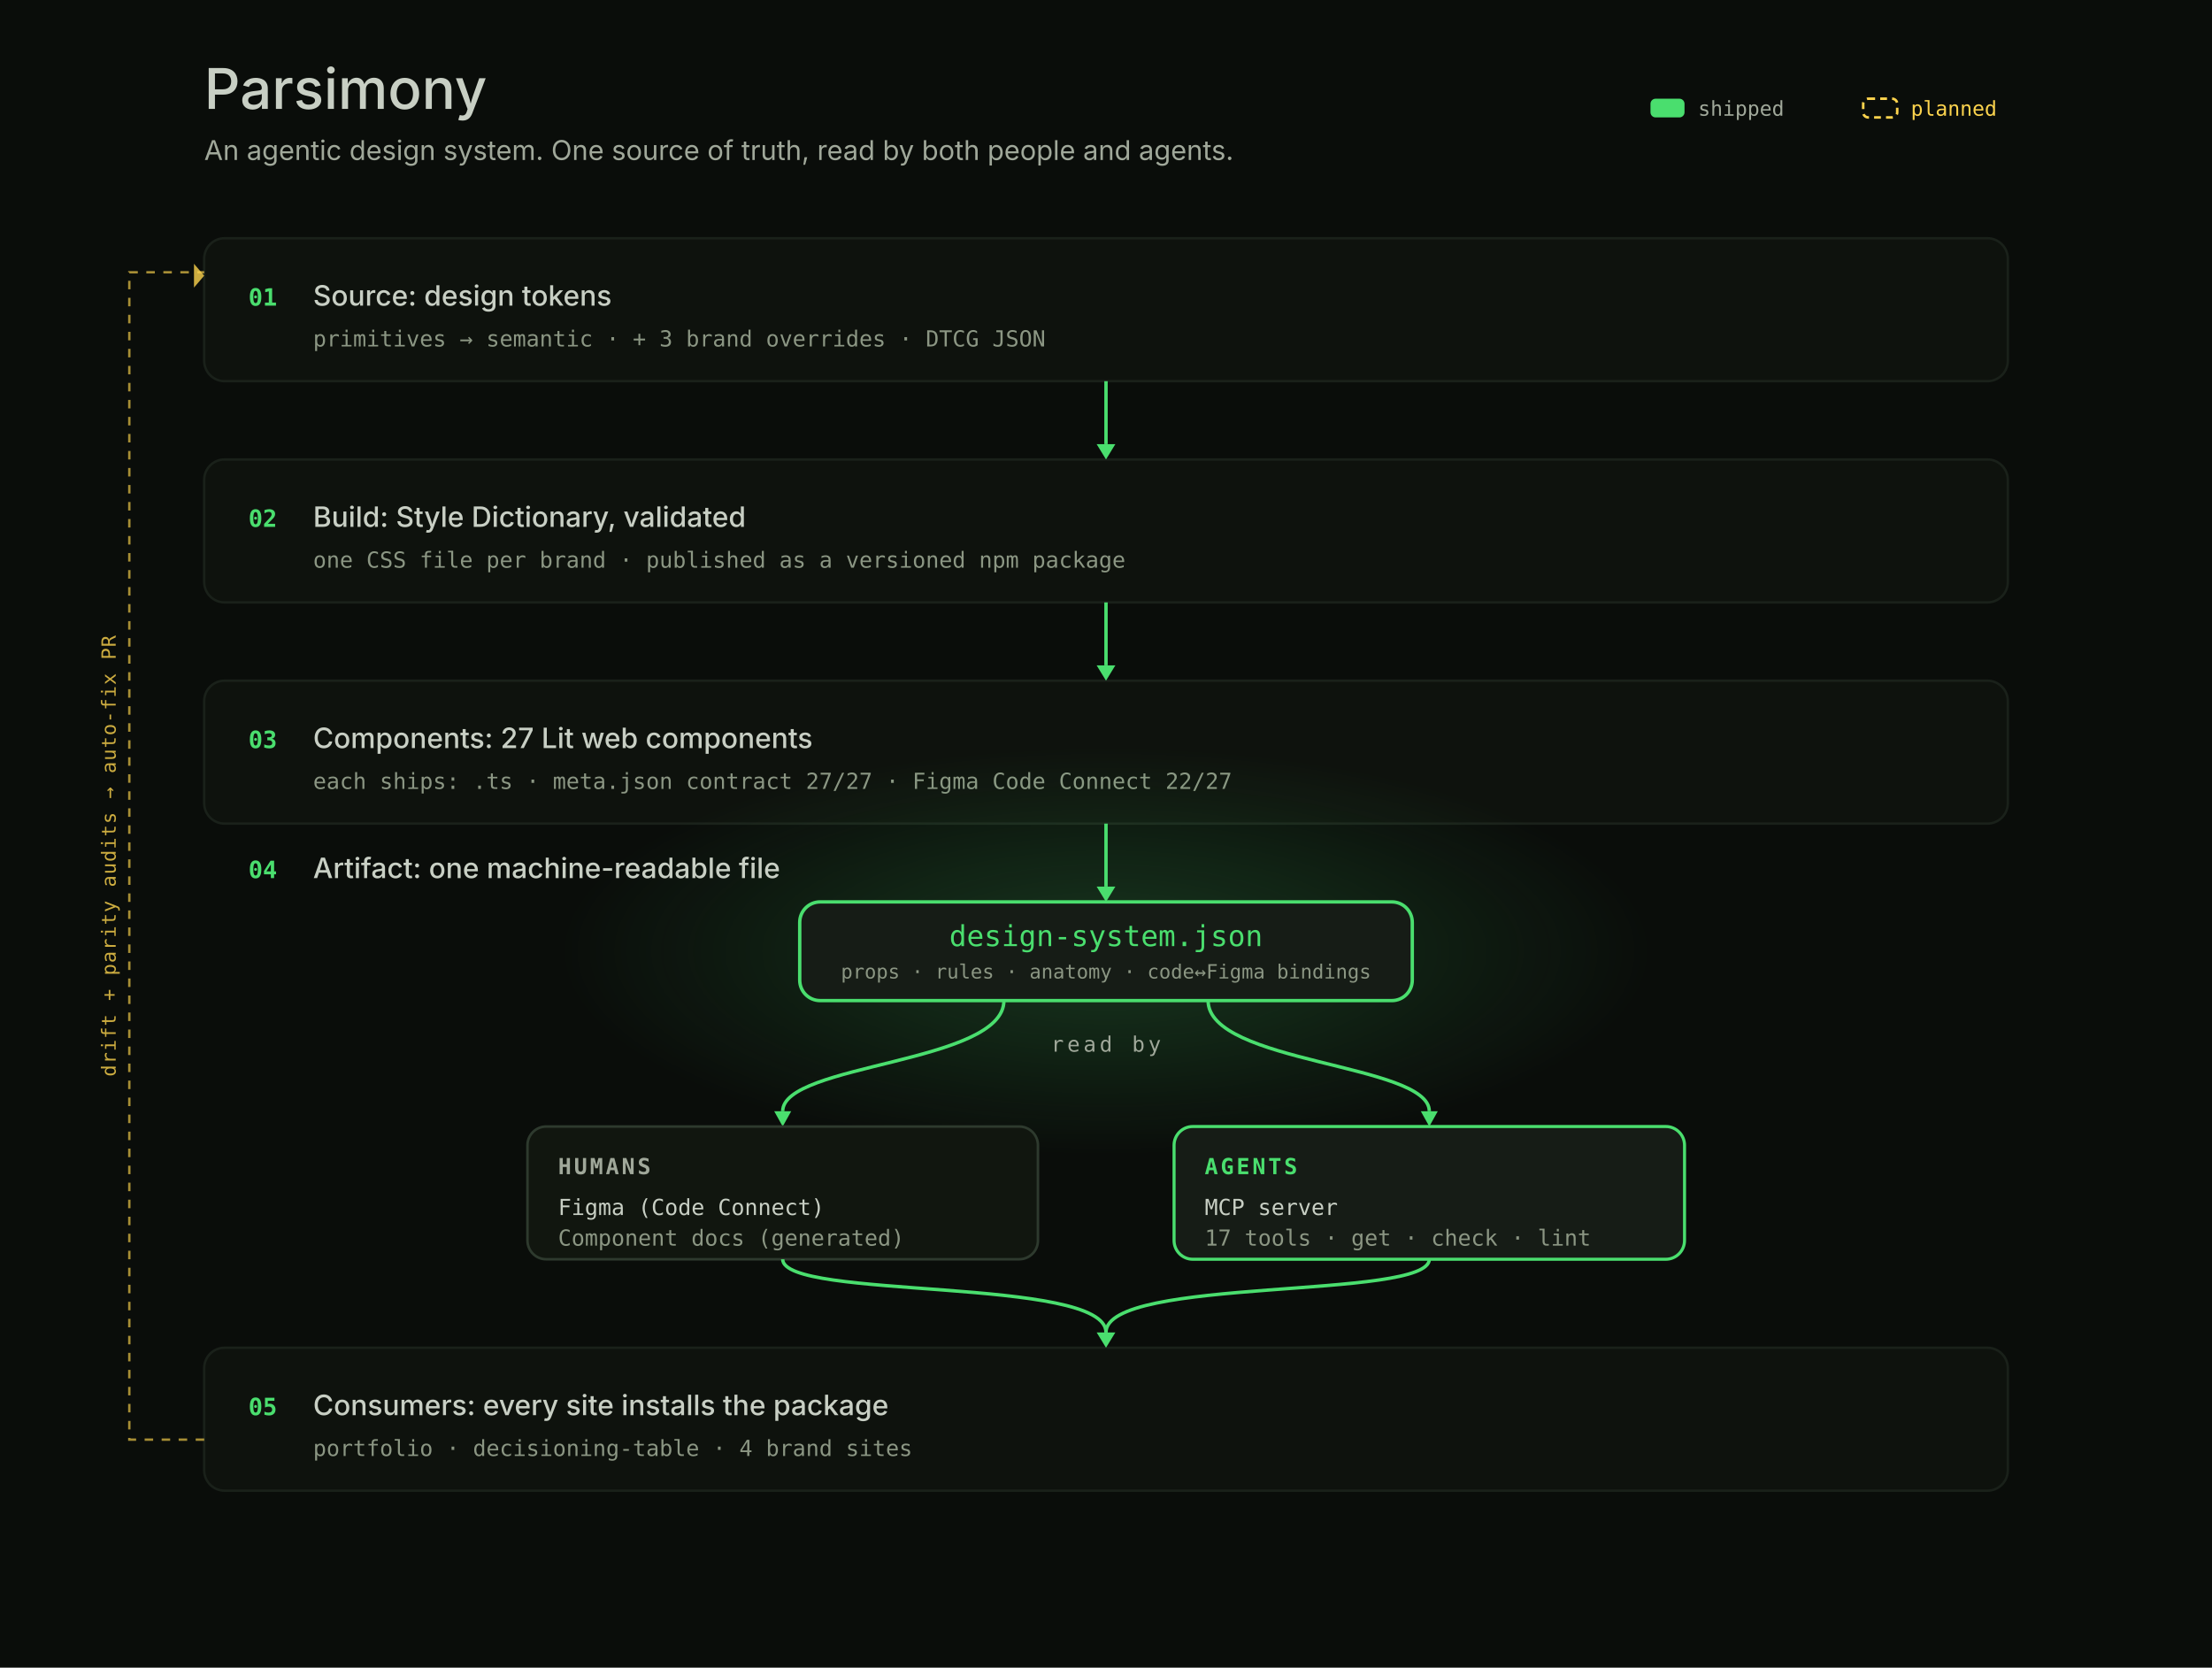
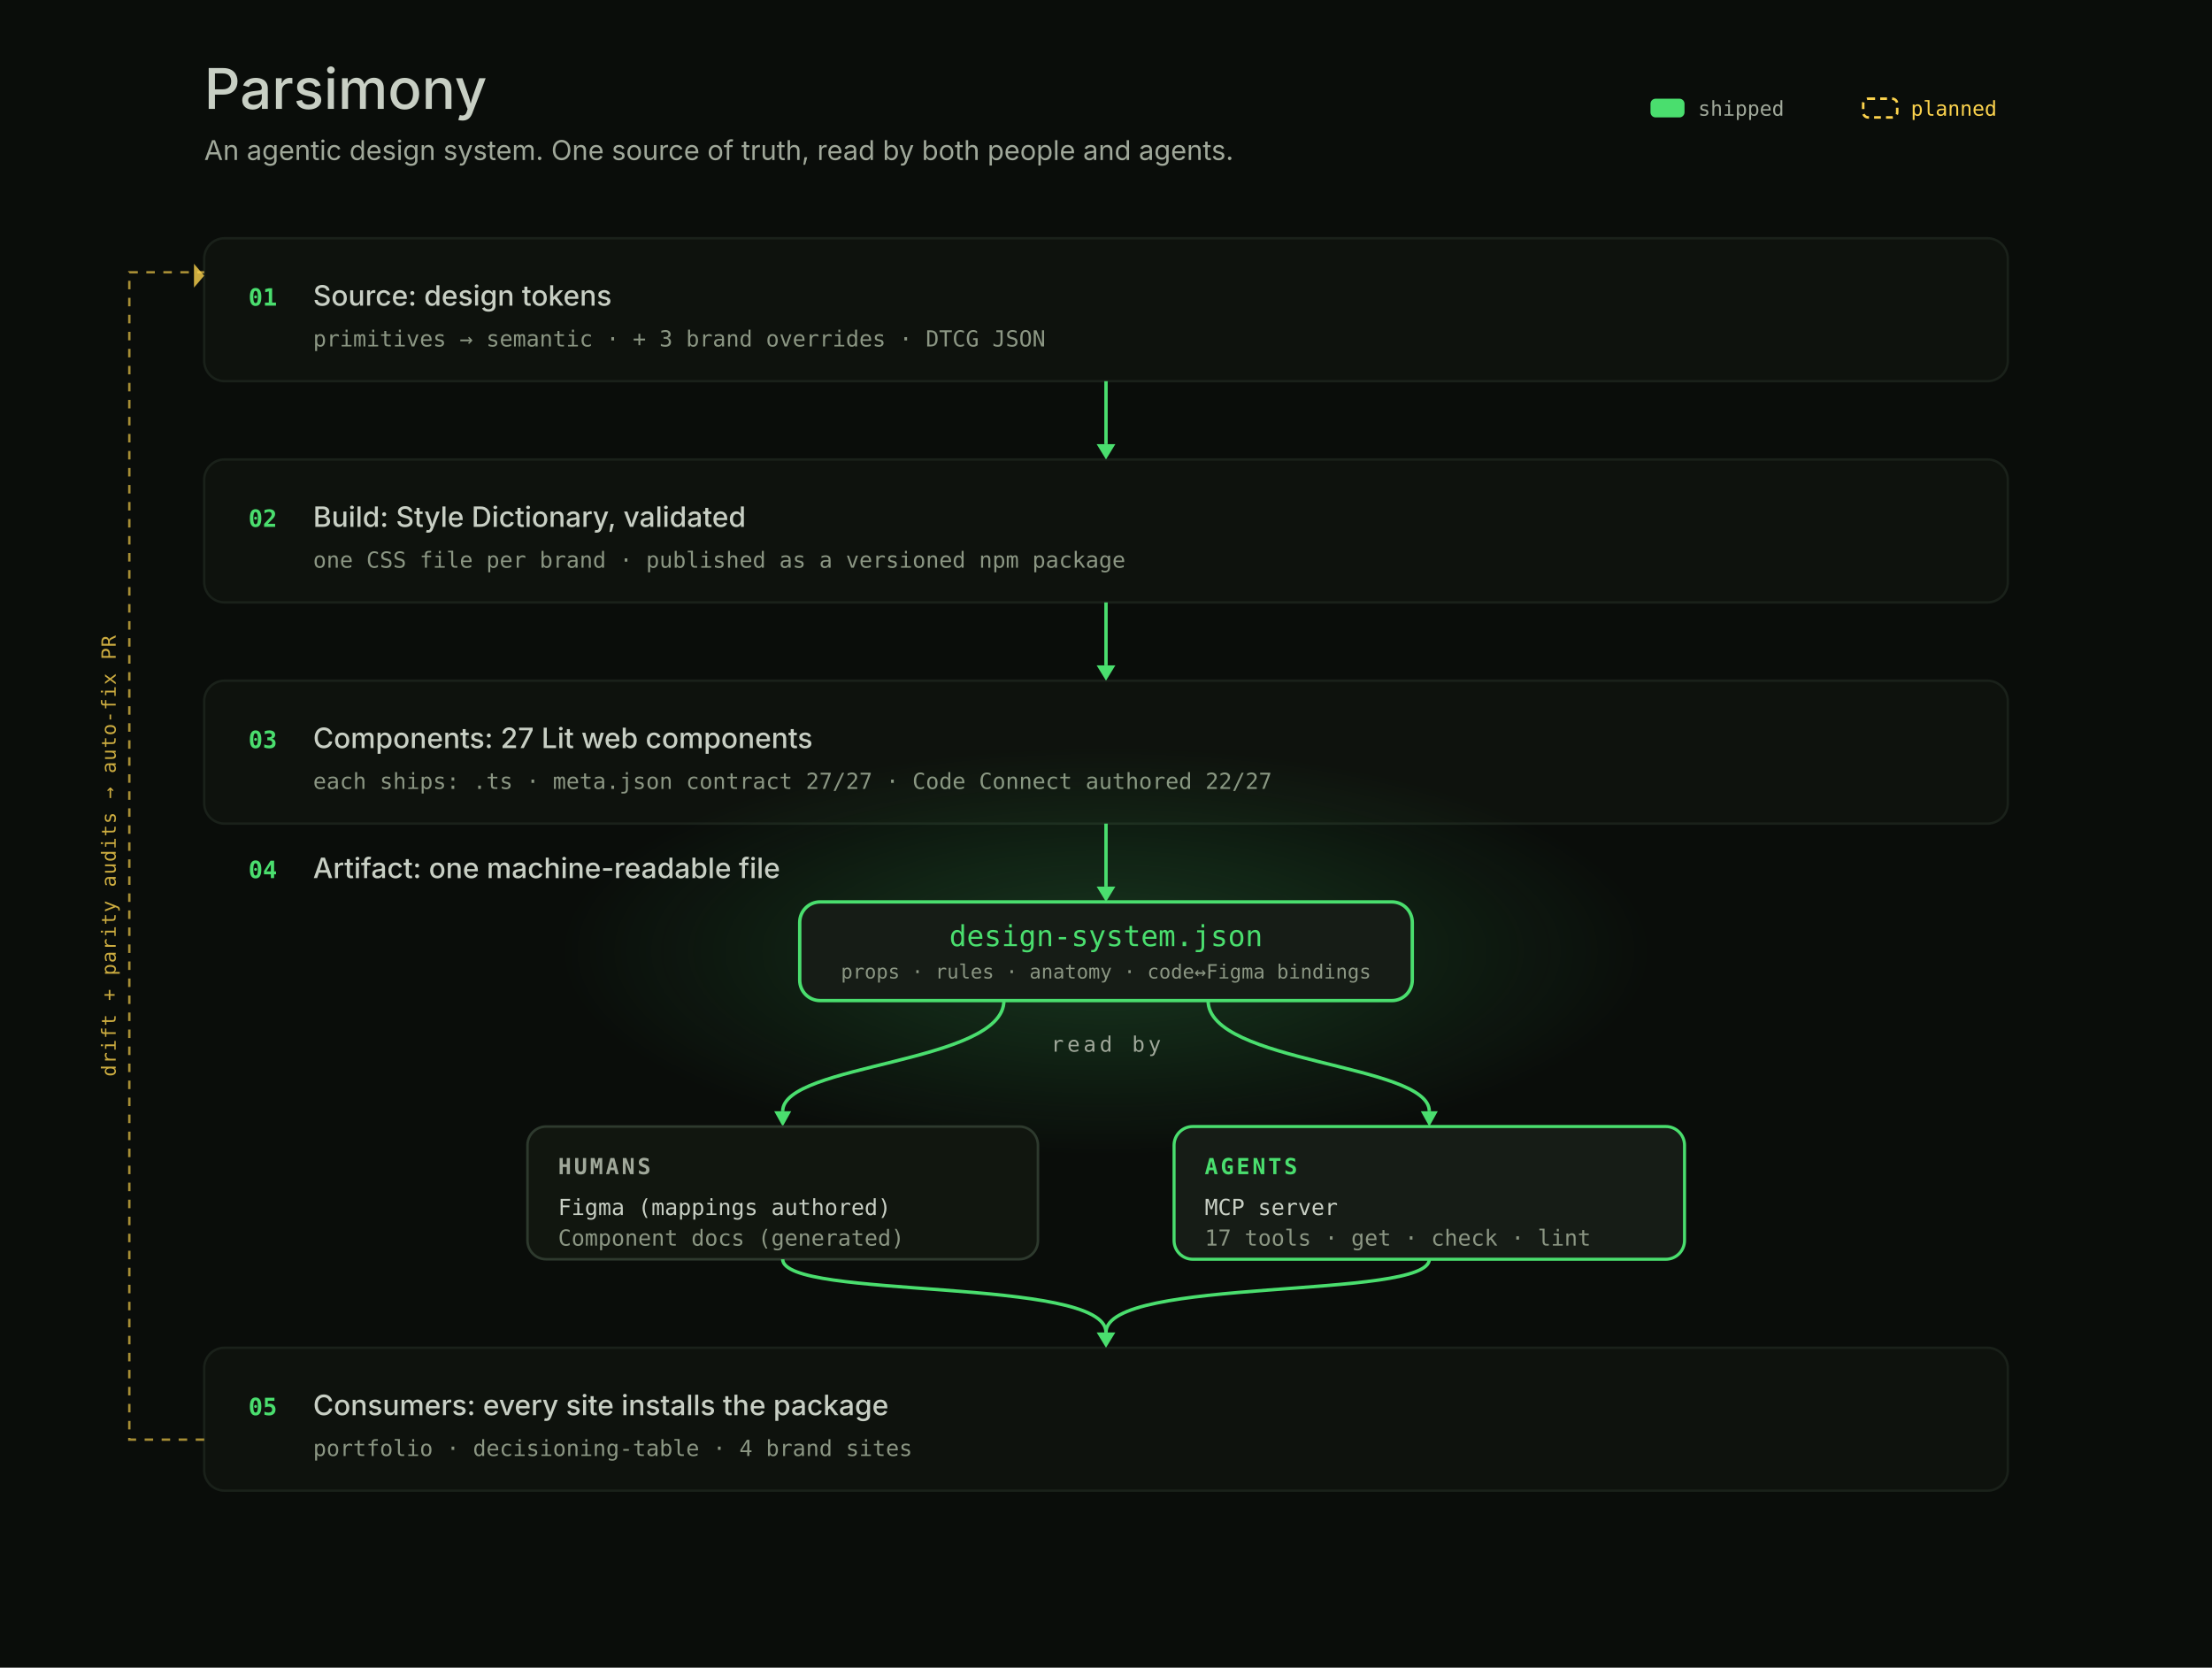
<svg xmlns="http://www.w3.org/2000/svg" width="1300" height="980" viewBox="0 0 1300 980" font-family="'Space Grotesk','Inter',system-ui,sans-serif">
  <defs>
    <radialGradient id="bloom" cx="50%" cy="50%" r="50%">
      <stop offset="0" stop-color="#4ADE6E" stop-opacity="0.20" />
      <stop offset="1" stop-color="#4ADE6E" stop-opacity="0" />
    </radialGradient>
  </defs>
  <rect width="1300" height="980" fill="#0A0D0A" />
  <text x="120" y="64" font-family="'Space Grotesk','Inter',system-ui,sans-serif" font-size="33" font-weight="500" fill="#C8CFC4" text-anchor="start" opacity="1.0">Parsimony</text>
  <text x="120" y="94" font-family="'Space Grotesk','Inter',system-ui,sans-serif" font-size="16" font-weight="400" fill="#A0A89A" text-anchor="start" opacity="1.0">An agentic design system. One source of truth, read by both people and agents.</text>
  <rect x="970" y="58" width="20" height="11" rx="3" fill="#4ADE6E" />
  <text x="998" y="68" font-family="'JetBrains Mono','SFMono-Regular',ui-monospace,Menlo,monospace" font-size="12" font-weight="400" fill="#A0A89A" text-anchor="start" opacity="1.0">shipped</text>
  <rect x="1095" y="58" width="20" height="11" rx="3" fill="none" stroke="#FCD34D" stroke-width="1.5" stroke-dasharray="4 3" />
  <text x="1123" y="68" font-family="'JetBrains Mono','SFMono-Regular',ui-monospace,Menlo,monospace" font-size="12" font-weight="400" fill="#FCD34D" text-anchor="start" opacity="1.0">planned</text>
  <rect x="120" y="140" width="1060" height="84" rx="12" fill="#0E120D" stroke="#1A211A" stroke-width="1.4" opacity="1.0" />
  <text x="146" y="179.6" font-family="'JetBrains Mono','SFMono-Regular',ui-monospace,Menlo,monospace" font-size="14" font-weight="600" fill="#4ADE6E" text-anchor="start" opacity="1.0">01</text>
  <text x="184" y="179.6" font-family="'Space Grotesk','Inter',system-ui,sans-serif" font-size="16.5" font-weight="500" fill="#C8CFC4" text-anchor="start" opacity="1.0">Source: design tokens</text>
  <text x="184" y="203.6" font-family="'JetBrains Mono','SFMono-Regular',ui-monospace,Menlo,monospace" font-size="13" font-weight="400" fill="#8B9683" text-anchor="start" opacity="1.0">primitives → semantic   ·   + 3 brand overrides   ·   DTCG JSON</text>
  <rect x="120" y="270" width="1060" height="84" rx="12" fill="#0E120D" stroke="#1A211A" stroke-width="1.4" opacity="1.0" />
  <text x="146" y="309.6" font-family="'JetBrains Mono','SFMono-Regular',ui-monospace,Menlo,monospace" font-size="14" font-weight="600" fill="#4ADE6E" text-anchor="start" opacity="1.0">02</text>
  <text x="184" y="309.6" font-family="'Space Grotesk','Inter',system-ui,sans-serif" font-size="16.5" font-weight="500" fill="#C8CFC4" text-anchor="start" opacity="1.0">Build: Style Dictionary, validated</text>
  <text x="184" y="333.6" font-family="'JetBrains Mono','SFMono-Regular',ui-monospace,Menlo,monospace" font-size="13" font-weight="400" fill="#8B9683" text-anchor="start" opacity="1.0">one CSS file per brand   ·   published as a versioned npm package</text>
  <rect x="120" y="400" width="1060" height="84" rx="12" fill="#0E120D" stroke="#1A211A" stroke-width="1.4" opacity="1.0" />
  <text x="146" y="439.6" font-family="'JetBrains Mono','SFMono-Regular',ui-monospace,Menlo,monospace" font-size="14" font-weight="600" fill="#4ADE6E" text-anchor="start" opacity="1.0">03</text>
  <text x="184" y="439.6" font-family="'Space Grotesk','Inter',system-ui,sans-serif" font-size="16.5" font-weight="500" fill="#C8CFC4" text-anchor="start" opacity="1.0">Components: 27 Lit web components</text>
-   <text x="184" y="463.6" font-family="'JetBrains Mono','SFMono-Regular',ui-monospace,Menlo,monospace" font-size="13" font-weight="400" fill="#8B9683" text-anchor="start" opacity="1.0">each ships:  .ts   ·   meta.json contract 27/27   ·   Figma Code Connect 22/27</text>
+   <text x="184" y="463.6" font-family="'JetBrains Mono','SFMono-Regular',ui-monospace,Menlo,monospace" font-size="13" font-weight="400" fill="#8B9683" text-anchor="start" opacity="1.0">each ships:  .ts   ·   meta.json contract 27/27   ·   Code Connect authored 22/27</text>
  <ellipse cx="650" cy="559.0" rx="320" ry="120" fill="url(#bloom)" />
  <text x="146" y="516" font-family="'JetBrains Mono','SFMono-Regular',ui-monospace,Menlo,monospace" font-size="14" font-weight="600" fill="#4ADE6E" text-anchor="start" opacity="1.0">04</text>
  <text x="184" y="516" font-family="'Space Grotesk','Inter',system-ui,sans-serif" font-size="16.5" font-weight="500" fill="#C8CFC4" text-anchor="start" opacity="1.0">Artifact: one machine-readable file</text>
  <rect x="470.0" y="530" width="360" height="58" rx="12" fill="#161C16" stroke="#4ADE6E" stroke-width="2" opacity="1.0" />
  <text x="650" y="556" font-family="'JetBrains Mono','SFMono-Regular',ui-monospace,Menlo,monospace" font-size="17" font-weight="500" fill="#4ADE6E" text-anchor="middle" opacity="1.0">design-system.json</text>
  <text x="650" y="575" font-family="'JetBrains Mono','SFMono-Regular',ui-monospace,Menlo,monospace" font-size="11.5" font-weight="400" fill="#8B9683" text-anchor="middle" opacity="1.0">props · rules · anatomy · code↔Figma bindings</text>
  <text x="650" y="618" font-family="'JetBrains Mono','SFMono-Regular',ui-monospace,Menlo,monospace" font-size="12.5" font-weight="400" fill="#A0A89A" text-anchor="middle" letter-spacing="2" opacity="1.0">read by</text>
  <path d="M590,588 C590,625.0 460.0,625.0 460.0,653" fill="none" stroke="#4ADE6E" stroke-width="2.0" />
  <path d="M455.0,653 L465.0,653 L460.0,662 Z" fill="#4ADE6E" />
  <path d="M710,588 C710,625.0 840.0,625.0 840.0,653" fill="none" stroke="#4ADE6E" stroke-width="2.0" />
  <path d="M835.0,653 L845.0,653 L840.0,662 Z" fill="#4ADE6E" />
  <rect x="310" y="662" width="300" height="78" rx="11" fill="#11160F" stroke="#2E3A2E" stroke-width="1.5" opacity="1.0" />
  <text x="328" y="690" font-family="'JetBrains Mono','SFMono-Regular',ui-monospace,Menlo,monospace" font-size="13" font-weight="600" fill="#A0A89A" text-anchor="start" letter-spacing="1.5" opacity="1.0">HUMANS</text>
-   <text x="328" y="714" font-family="'JetBrains Mono','SFMono-Regular',ui-monospace,Menlo,monospace" font-size="13" font-weight="400" fill="#C8CFC4" text-anchor="start" opacity="1.0">Figma (Code Connect)</text>
+   <text x="328" y="714" font-family="'JetBrains Mono','SFMono-Regular',ui-monospace,Menlo,monospace" font-size="13" font-weight="400" fill="#C8CFC4" text-anchor="start" opacity="1.0">Figma (mappings authored)</text>
  <text x="328" y="732" font-family="'JetBrains Mono','SFMono-Regular',ui-monospace,Menlo,monospace" font-size="13" font-weight="400" fill="#8B9683" text-anchor="start" opacity="1.0">Component docs (generated)</text>
  <rect x="690" y="662" width="300" height="78" rx="11" fill="#161C16" stroke="#4ADE6E" stroke-width="1.8" opacity="1.0" />
  <text x="708" y="690" font-family="'JetBrains Mono','SFMono-Regular',ui-monospace,Menlo,monospace" font-size="13" font-weight="600" fill="#4ADE6E" text-anchor="start" letter-spacing="1.5" opacity="1.0">AGENTS</text>
  <text x="708" y="714" font-family="'JetBrains Mono','SFMono-Regular',ui-monospace,Menlo,monospace" font-size="13" font-weight="400" fill="#C8CFC4" text-anchor="start" opacity="1.0">MCP server</text>
  <text x="708" y="732" font-family="'JetBrains Mono','SFMono-Regular',ui-monospace,Menlo,monospace" font-size="13" font-weight="400" fill="#8B9683" text-anchor="start" opacity="1.0">17 tools · get · check · lint</text>
  <rect x="120" y="792" width="1060" height="84" rx="12" fill="#0E120D" stroke="#1A211A" stroke-width="1.4" opacity="1.0" />
  <text x="146" y="831.6" font-family="'JetBrains Mono','SFMono-Regular',ui-monospace,Menlo,monospace" font-size="14" font-weight="600" fill="#4ADE6E" text-anchor="start" opacity="1.0">05</text>
  <text x="184" y="831.6" font-family="'Space Grotesk','Inter',system-ui,sans-serif" font-size="16.5" font-weight="500" fill="#C8CFC4" text-anchor="start" opacity="1.0">Consumers: every site installs the package</text>
  <text x="184" y="855.6" font-family="'JetBrains Mono','SFMono-Regular',ui-monospace,Menlo,monospace" font-size="13" font-weight="400" fill="#8B9683" text-anchor="start" opacity="1.0">portfolio · decisioning-table · 4 brand sites</text>
  <line x1="650" y1="224" x2="650" y2="261" stroke="#4ADE6E" stroke-width="2.0" />
  <path d="M644.5,261 L655.5,261 L650,270 Z" fill="#4ADE6E" />
  <line x1="650" y1="354" x2="650" y2="391" stroke="#4ADE6E" stroke-width="2.0" />
  <path d="M644.5,391 L655.5,391 L650,400 Z" fill="#4ADE6E" />
  <line x1="650" y1="484" x2="650" y2="521" stroke="#4ADE6E" stroke-width="2.0" />
  <path d="M644.5,521 L655.5,521 L650,530 Z" fill="#4ADE6E" />
  <path d="M460.0,740 C460.0,764 650,750 650,783" fill="none" stroke="#4ADE6E" stroke-width="2" />
  <path d="M840.0,740 C840.0,764 650,750 650,783" fill="none" stroke="#4ADE6E" stroke-width="2" />
  <path d="M644.5,783 L655.5,783 L650,792 Z" fill="#4ADE6E" />
  <path d="M120,846 H76 V160 H120" fill="none" stroke="#FCD34D" stroke-width="1.4" stroke-dasharray="5 5" opacity="0.65" />
  <path d="M114,155 L120,162 L114,169 Z" fill="#FCD34D" opacity="0.8" />
  <text transform="rotate(-90 68 503.0)" x="68" y="503.0" font-family="'JetBrains Mono','SFMono-Regular',ui-monospace,Menlo,monospace" font-size="11.5" font-weight="400" fill="#FCD34D" text-anchor="middle" letter-spacing="0.5" opacity="0.8">drift + parity audits → auto-fix PR</text>
</svg>
